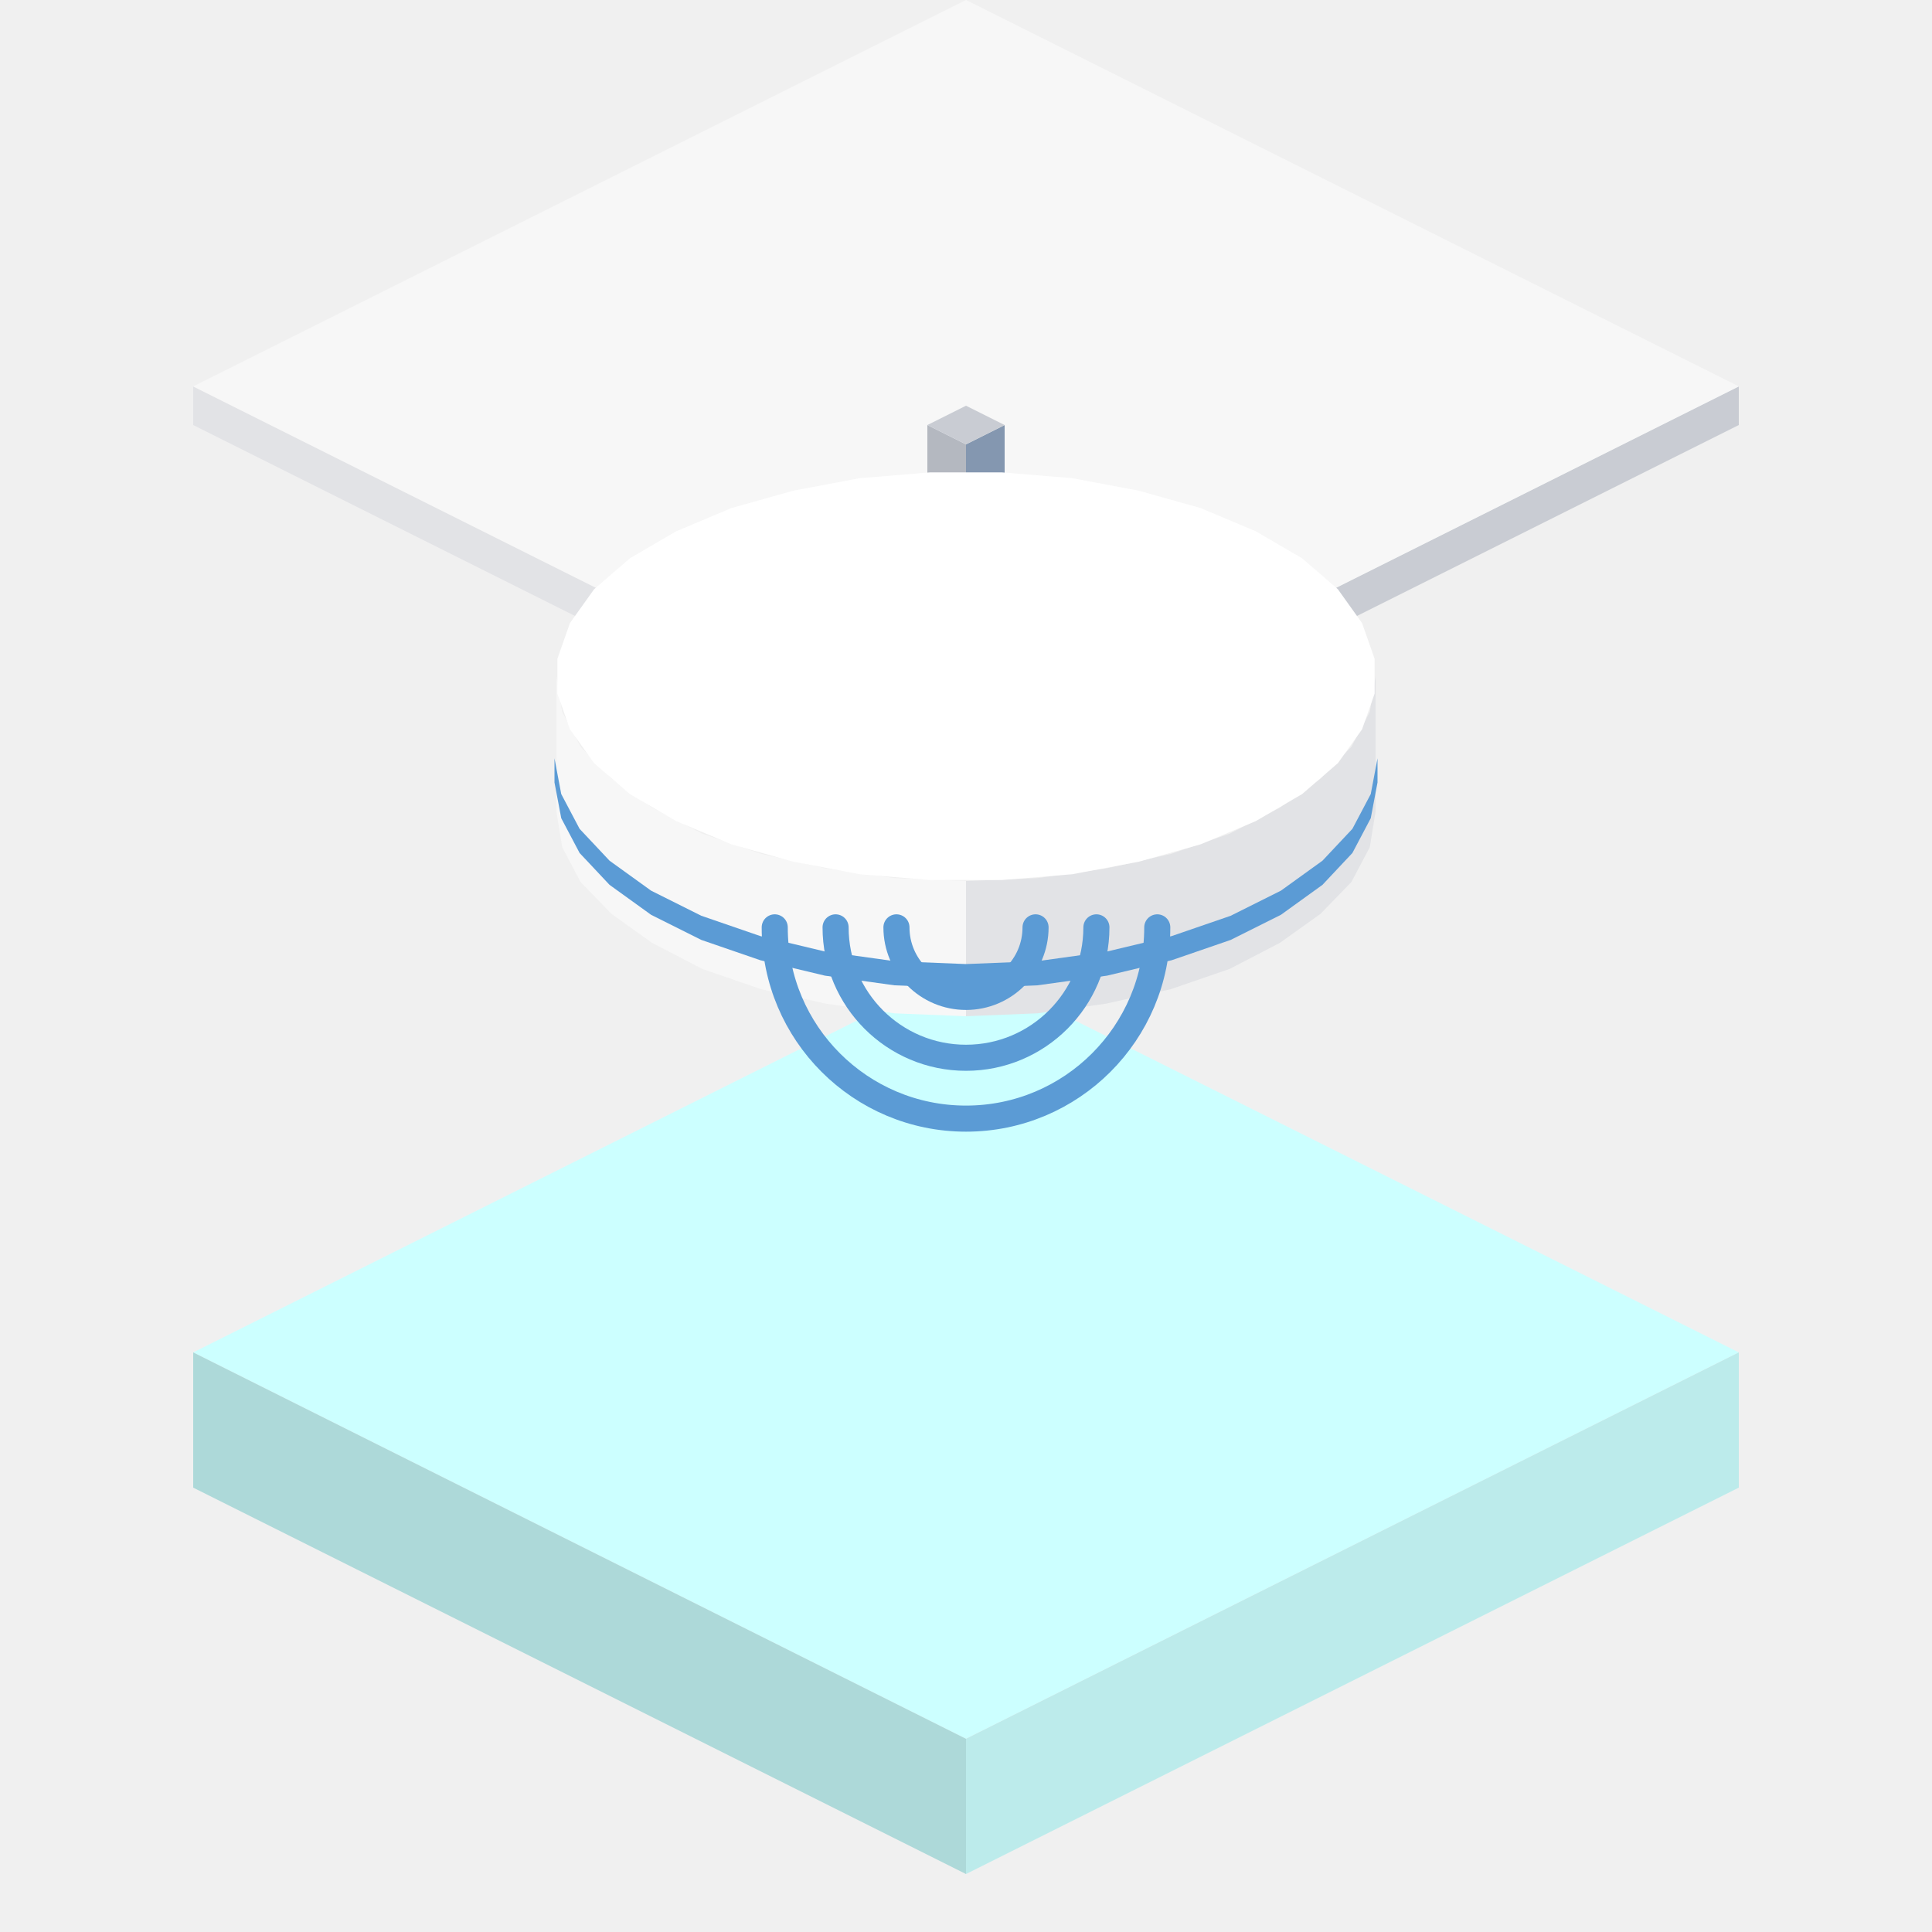
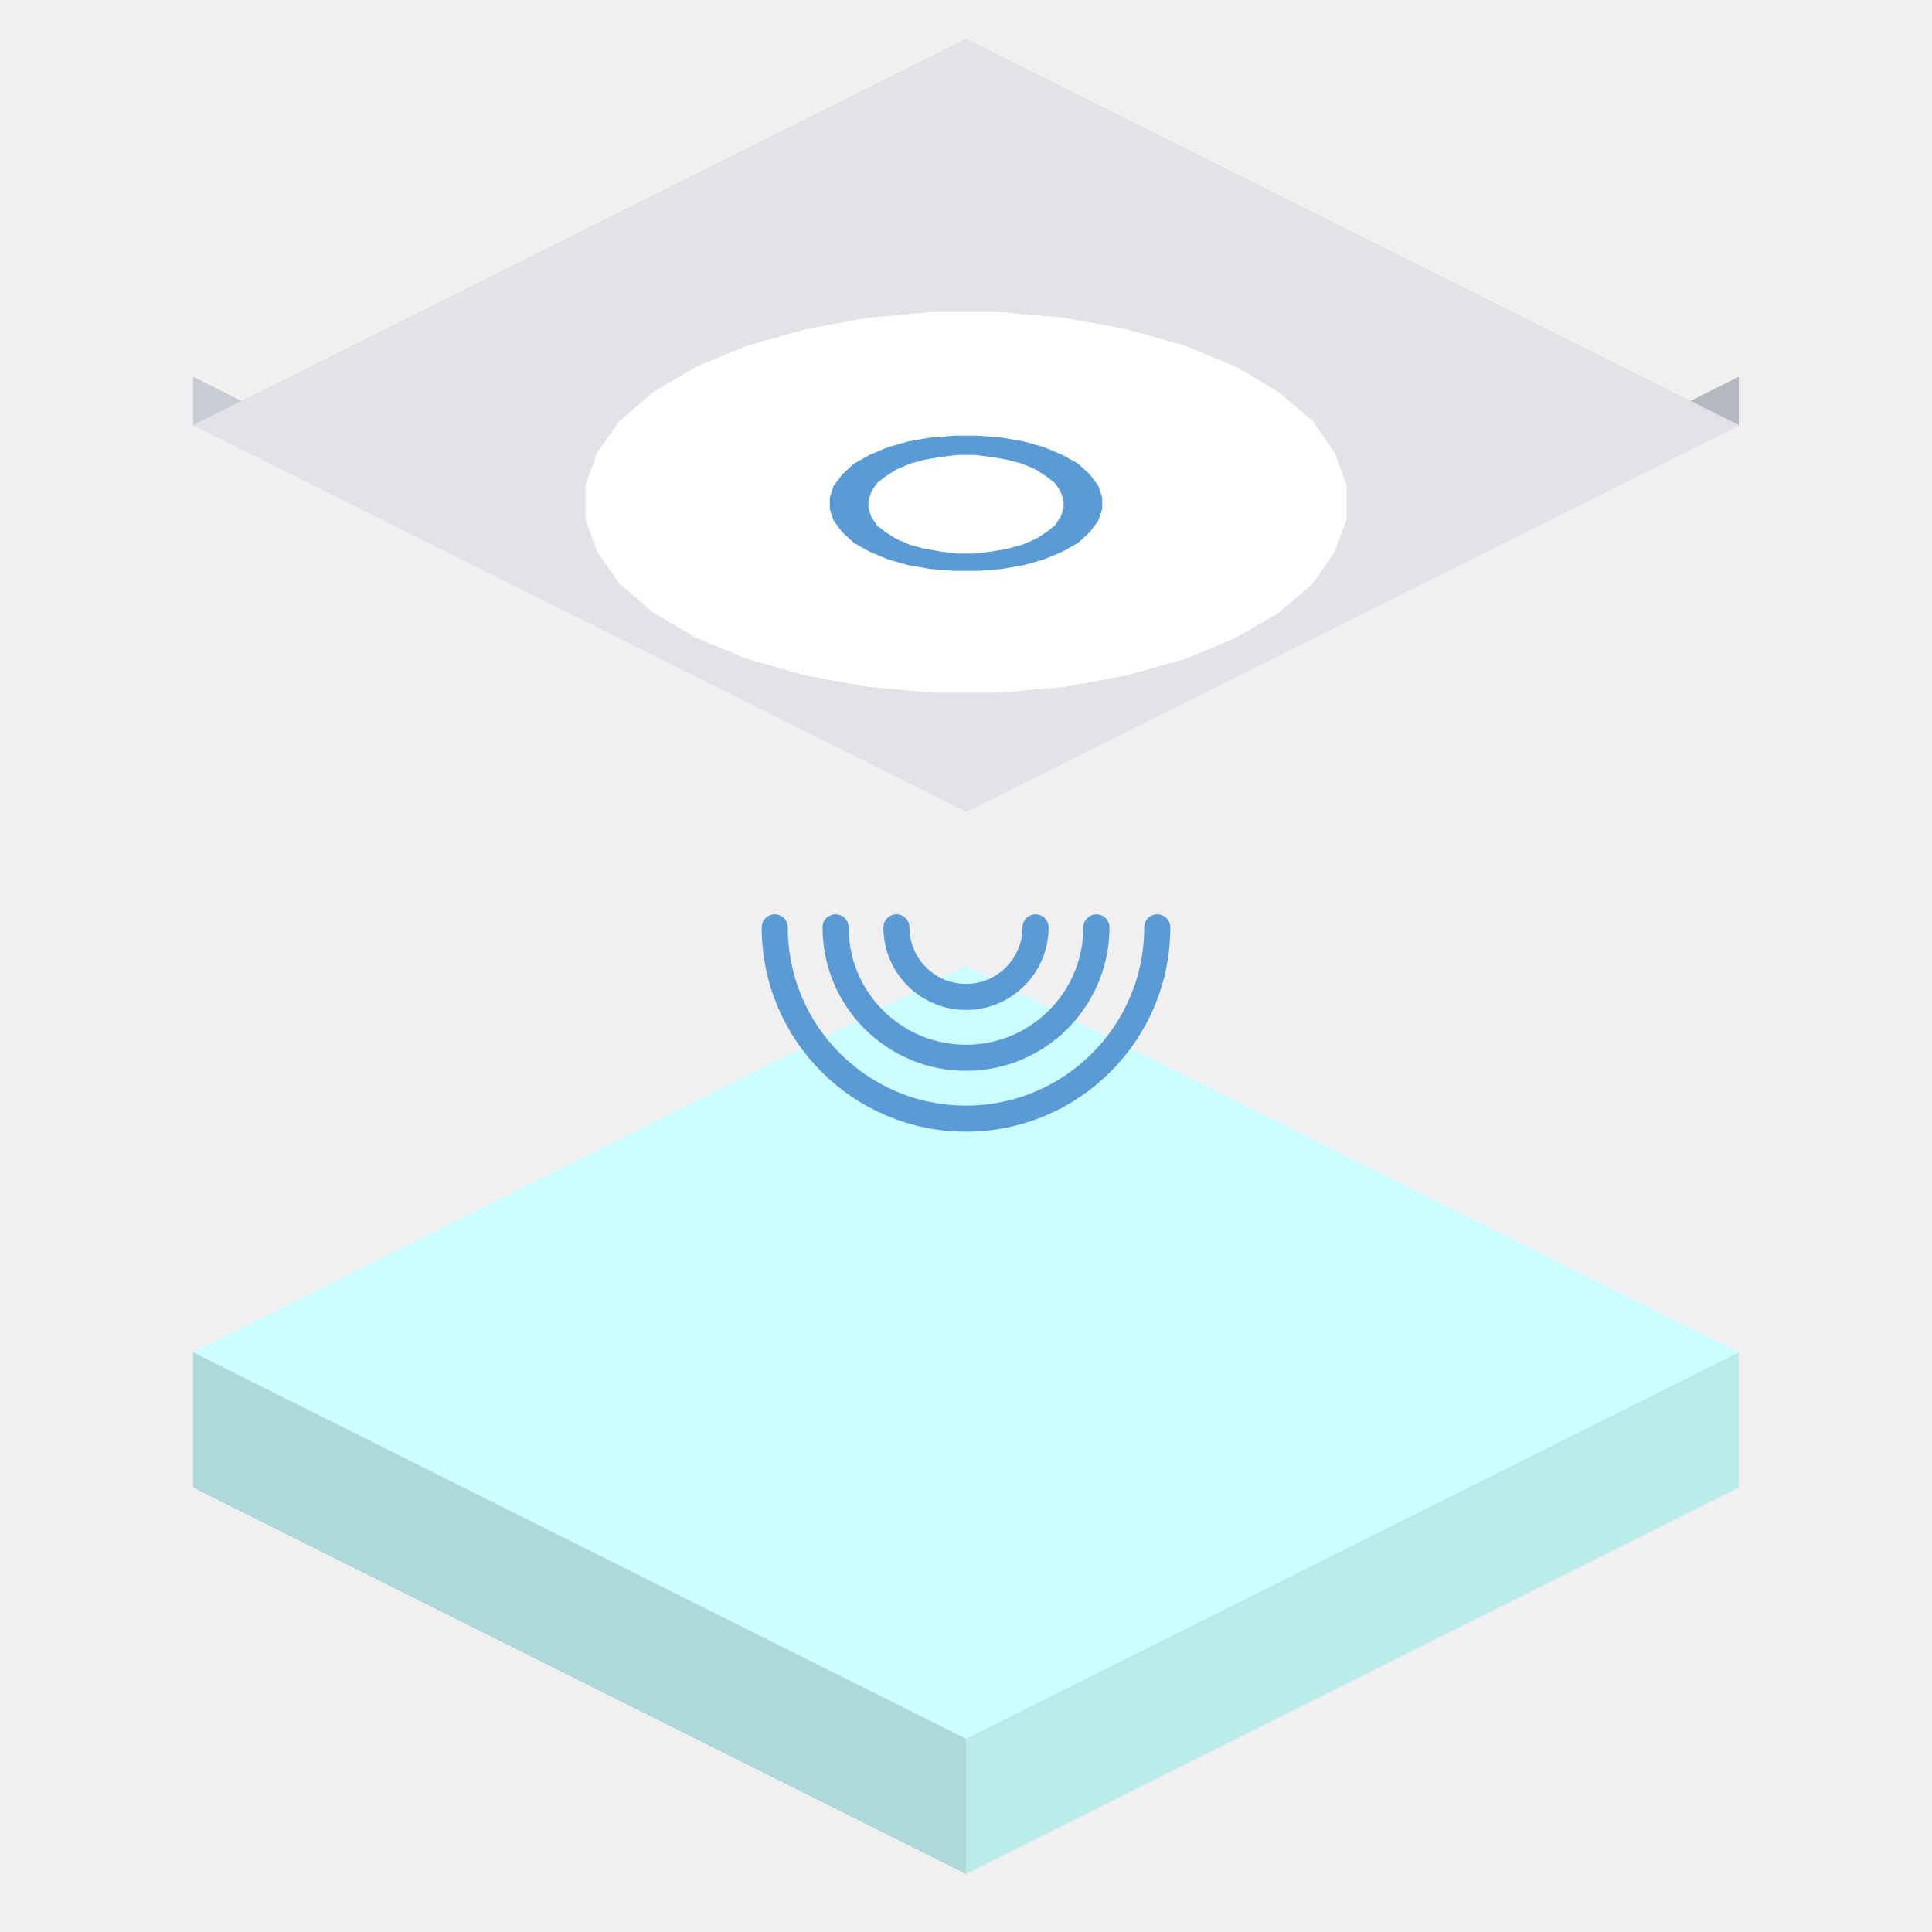
<svg xmlns="http://www.w3.org/2000/svg" viewBox="0 0 200 200">
  <polygon points="20.0,140.0 100.0,100.0 180.0,140.0 100.0,180.0" fill="#CCFFFF" />
  <polygon points="20.0,140.0 100.0,180.0 100.0,194.0 20.0,154.0" fill="#ADD9D9" />
  <polygon points="100.0,180.0 180.0,140.0 180.0,154.0 100.0,194.0" fill="#BCEBEB" />
-   <polygon points="20.0,44.0 100.0,84.0 100.0,80.0 20.0,40.0" fill="#E2E3E6" />
-   <polygon points="100.0,84.0 180.0,44.0 180.0,40.0 100.0,80.0" fill="#C9CCD3" />
-   <polygon points="20.0,40.0 100.0,0.0 180.0,40.0 100.0,80.0" fill="#F7F7F7" />
-   <polygon points="96.0,70.0 100.0,72.0 100.0,46.0 96.0,44.0" fill="#B4B8C0" />
-   <polygon points="100.0,72.0 104.0,70.0 104.0,44.0 100.0,46.0" fill="#8497B0" />
-   <polygon points="96.0,44.0 100.0,42.0 104.0,44.0 100.0,46.0" fill="#C9CCD3" />
-   <polygon points="142.4,84.0 141.8,87.7 139.9,91.3 136.7,94.6 132.5,97.6 127.3,100.3 121.2,102.4 114.5,103.9 107.4,104.9 100.0,105.2 100.0,91.2 107.4,90.9 114.5,89.9 121.2,88.4 127.3,86.3 132.5,83.6 136.7,80.6 139.9,77.3 141.8,73.7 142.4,70.0" fill="#E2E3E6" />
-   <polygon points="100.0,105.2 92.6,104.9 85.5,103.9 78.8,102.4 72.7,100.3 67.5,97.6 63.3,94.6 60.1,91.3 58.2,87.7 57.6,84.0 57.6,70.0 58.2,73.7 60.1,77.3 63.3,80.6 67.5,83.6 72.7,86.3 78.8,88.4 85.5,89.9 92.6,90.9 100.0,91.2" fill="#F7F7F7" />
-   <polygon points="130.0,55.0 134.8,57.8 138.5,61.0 141.0,64.5 142.3,68.2 142.3,71.8 141.0,75.5 138.5,79.0 134.8,82.2 130.0,85.0 124.3,87.4 117.9,89.2 111.0,90.5 103.7,91.1 96.3,91.1 89.0,90.5 82.1,89.2 75.7,87.4 70.0,85.0 65.2,82.2 61.5,79.0 59.0,75.5 57.7,71.8 57.7,68.2 59.0,64.5 61.5,61.0 65.2,57.8 70.0,55.0 75.7,52.6 82.1,50.8 89.0,49.5 96.3,48.9 103.7,48.9 111.0,49.5 117.9,50.8 124.3,52.6" fill="#FFFFFF" />
-   <polygon points="142.6,81.0 141.9,84.7 140.0,88.3 136.9,91.6 132.6,94.7 127.4,97.3 121.3,99.4 114.6,101.0 107.4,102.0 100.0,102.3 92.6,102.0 85.4,101.0 78.7,99.4 72.6,97.3 67.4,94.7 63.1,91.6 60.0,88.3 58.1,84.7 57.4,81.0 57.4,78.5 58.1,82.2 60.0,85.8 63.1,89.1 67.4,92.2 72.6,94.8 78.7,96.9 85.4,98.5 92.6,99.5 100.0,99.8 107.4,99.5 114.6,98.5 121.3,96.9 127.4,94.8 132.6,92.2 136.9,89.1 140.0,85.8 141.9,82.2 142.6,78.5" fill="#5B9BD5" />
+   <polygon points="20.0,44.0 100.0,84.0 100.0,79.0 20.0,39.0" fill="#C9CCD3" />
+   <polygon points="100.0,84.0 180.0,44.0 180.0,39.0 100.0,79.0" fill="#B4B8C0" />
+   <polygon points="20.0,44.0 100.0,4.0 180.0,44.0 100.0,84.0" fill="#E2E3E6" />
+   <polygon points="139.6,52.0 139.0,55.4 137.2,58.8 134.3,61.9 130.3,64.7 125.5,67.2 119.8,69.1 113.5,70.6 106.9,71.5 100.0,71.8 93.1,71.5 86.5,70.6 80.2,69.1 74.5,67.2 69.7,64.7 65.7,61.9 62.8,58.8 61.0,55.4 60.4,52.0 60.4,44.0 61.0,47.4 62.8,50.8 65.7,53.9 69.7,56.7 74.5,59.2 80.2,61.1 86.5,62.6 93.1,63.5 100.0,63.8 106.9,63.5 113.5,62.6 119.8,61.1 125.5,59.2 130.3,56.7 134.3,53.9 137.2,50.8 139.0,47.4 139.6,44.0" fill="#E2E3E6" />
+   <polygon points="128.0,38.0 132.4,40.6 135.9,43.6 138.2,46.9 139.4,50.3 139.4,53.7 138.2,57.1 135.9,60.4 132.4,63.4 128.0,66.0 122.7,68.2 116.7,69.9 110.2,71.1 103.5,71.7 96.5,71.7 89.8,71.1 83.3,69.9 77.3,68.2 72.0,66.0 67.6,63.4 64.1,60.4 61.8,57.1 60.6,53.7 60.6,50.3 61.8,46.9 64.1,43.6 67.6,40.6 72.0,38.0 77.3,35.8 83.3,34.1 89.8,32.9 96.5,32.3 103.5,32.3 110.2,32.9 116.7,34.1 122.7,35.8" fill="#FFFFFF" />
+   <polygon points="110.0,47.1 111.6,48.0 112.8,49.1 113.7,50.3 114.1,51.5 114.1,52.7 113.7,53.9 112.8,55.1 111.6,56.2 110.0,57.1 108.1,57.9 106.0,58.5 103.7,58.9 101.2,59.1 98.8,59.1 96.3,58.9 94.0,58.5 91.9,57.9 90.0,57.1 88.4,56.2 87.2,55.1 86.3,53.9 85.9,52.7 85.9,51.5 86.3,50.3 87.2,49.1 88.4,48.0 90.0,47.1 91.9,46.3 94.0,45.7 96.3,45.3 98.8,45.1 101.2,45.1 103.7,45.3 106.0,45.7 108.1,46.3" fill="#5B9BD5" />
+   <polygon points="107.2,48.6 108.3,49.3 109.2,50.0 109.8,50.9 110.1,51.8 110.1,52.6 109.8,53.5 109.2,54.4 108.3,55.1 107.2,55.8 105.8,56.4 104.3,56.8 102.6,57.1 100.9,57.3 99.1,57.3 97.4,57.1 95.7,56.8 94.2,56.4 92.8,55.8 91.7,55.1 90.8,54.4 90.2,53.5 89.9,52.6 89.9,51.8 90.2,50.9 90.8,50.0 91.7,49.3 92.8,48.6 94.2,48.0 95.7,47.6 97.4,47.3 99.1,47.1 100.9,47.1 102.6,47.3 104.3,47.6 105.8,48.0" fill="#FFFFFF" />
  <path d="M92.8 96 A 7.2 7.2 0 0 0 107.2 96" fill="none" stroke="#5B9BD5" stroke-width="2.7" stroke-linecap="round" />
  <path d="M86.5 96 A 13.5 13.5 0 0 0 113.5 96" fill="none" stroke="#5B9BD5" stroke-width="2.7" stroke-linecap="round" />
  <path d="M80.2 96 A 19.8 19.8 0 0 0 119.8 96" fill="none" stroke="#5B9BD5" stroke-width="2.7" stroke-linecap="round" />
</svg>
